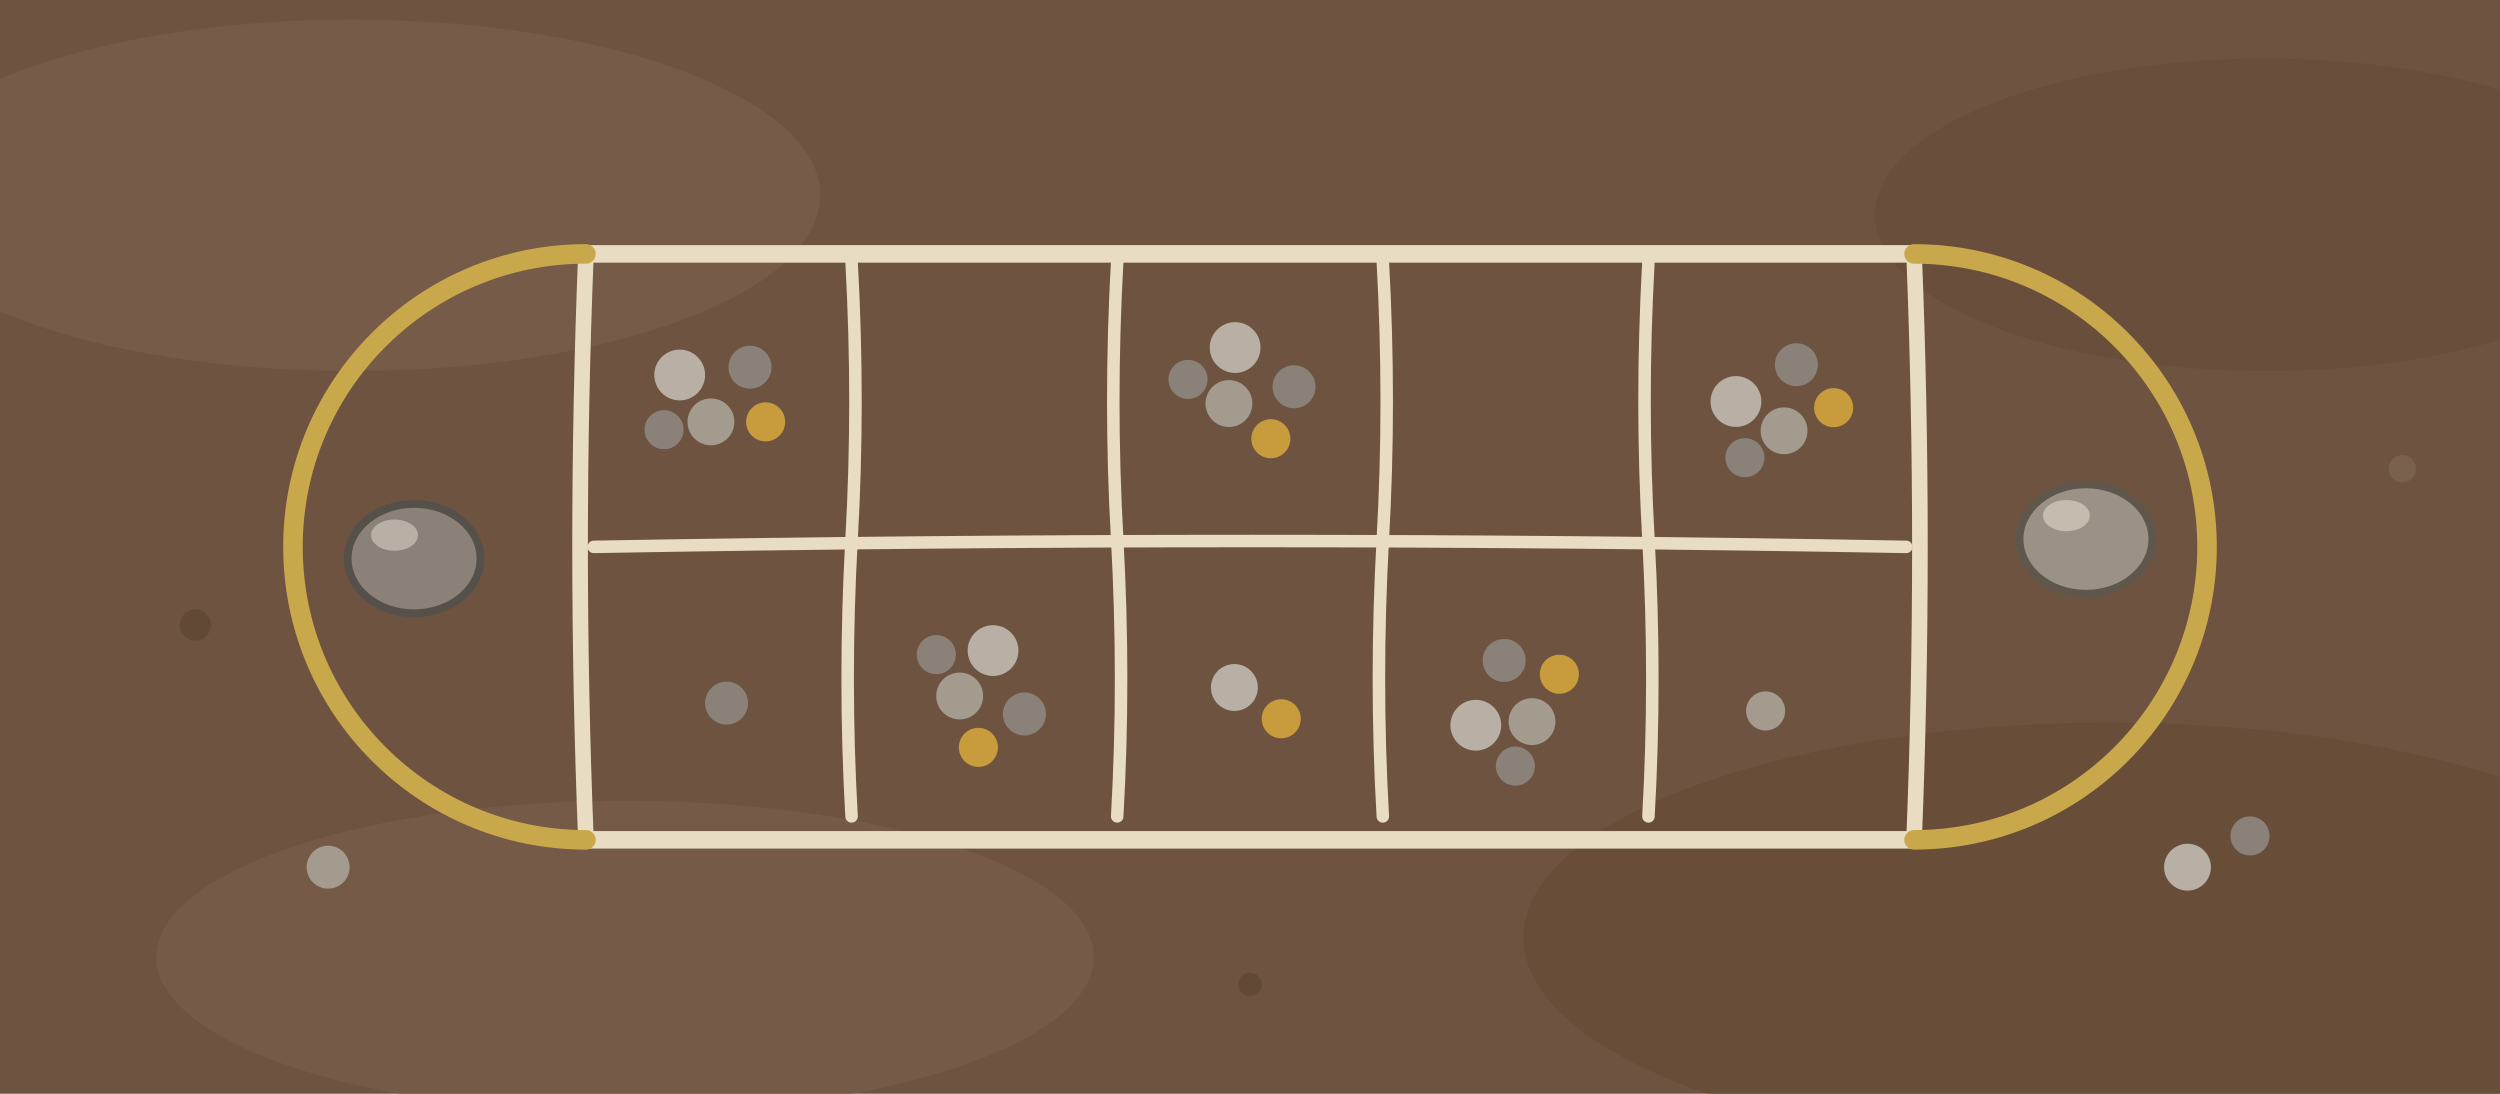
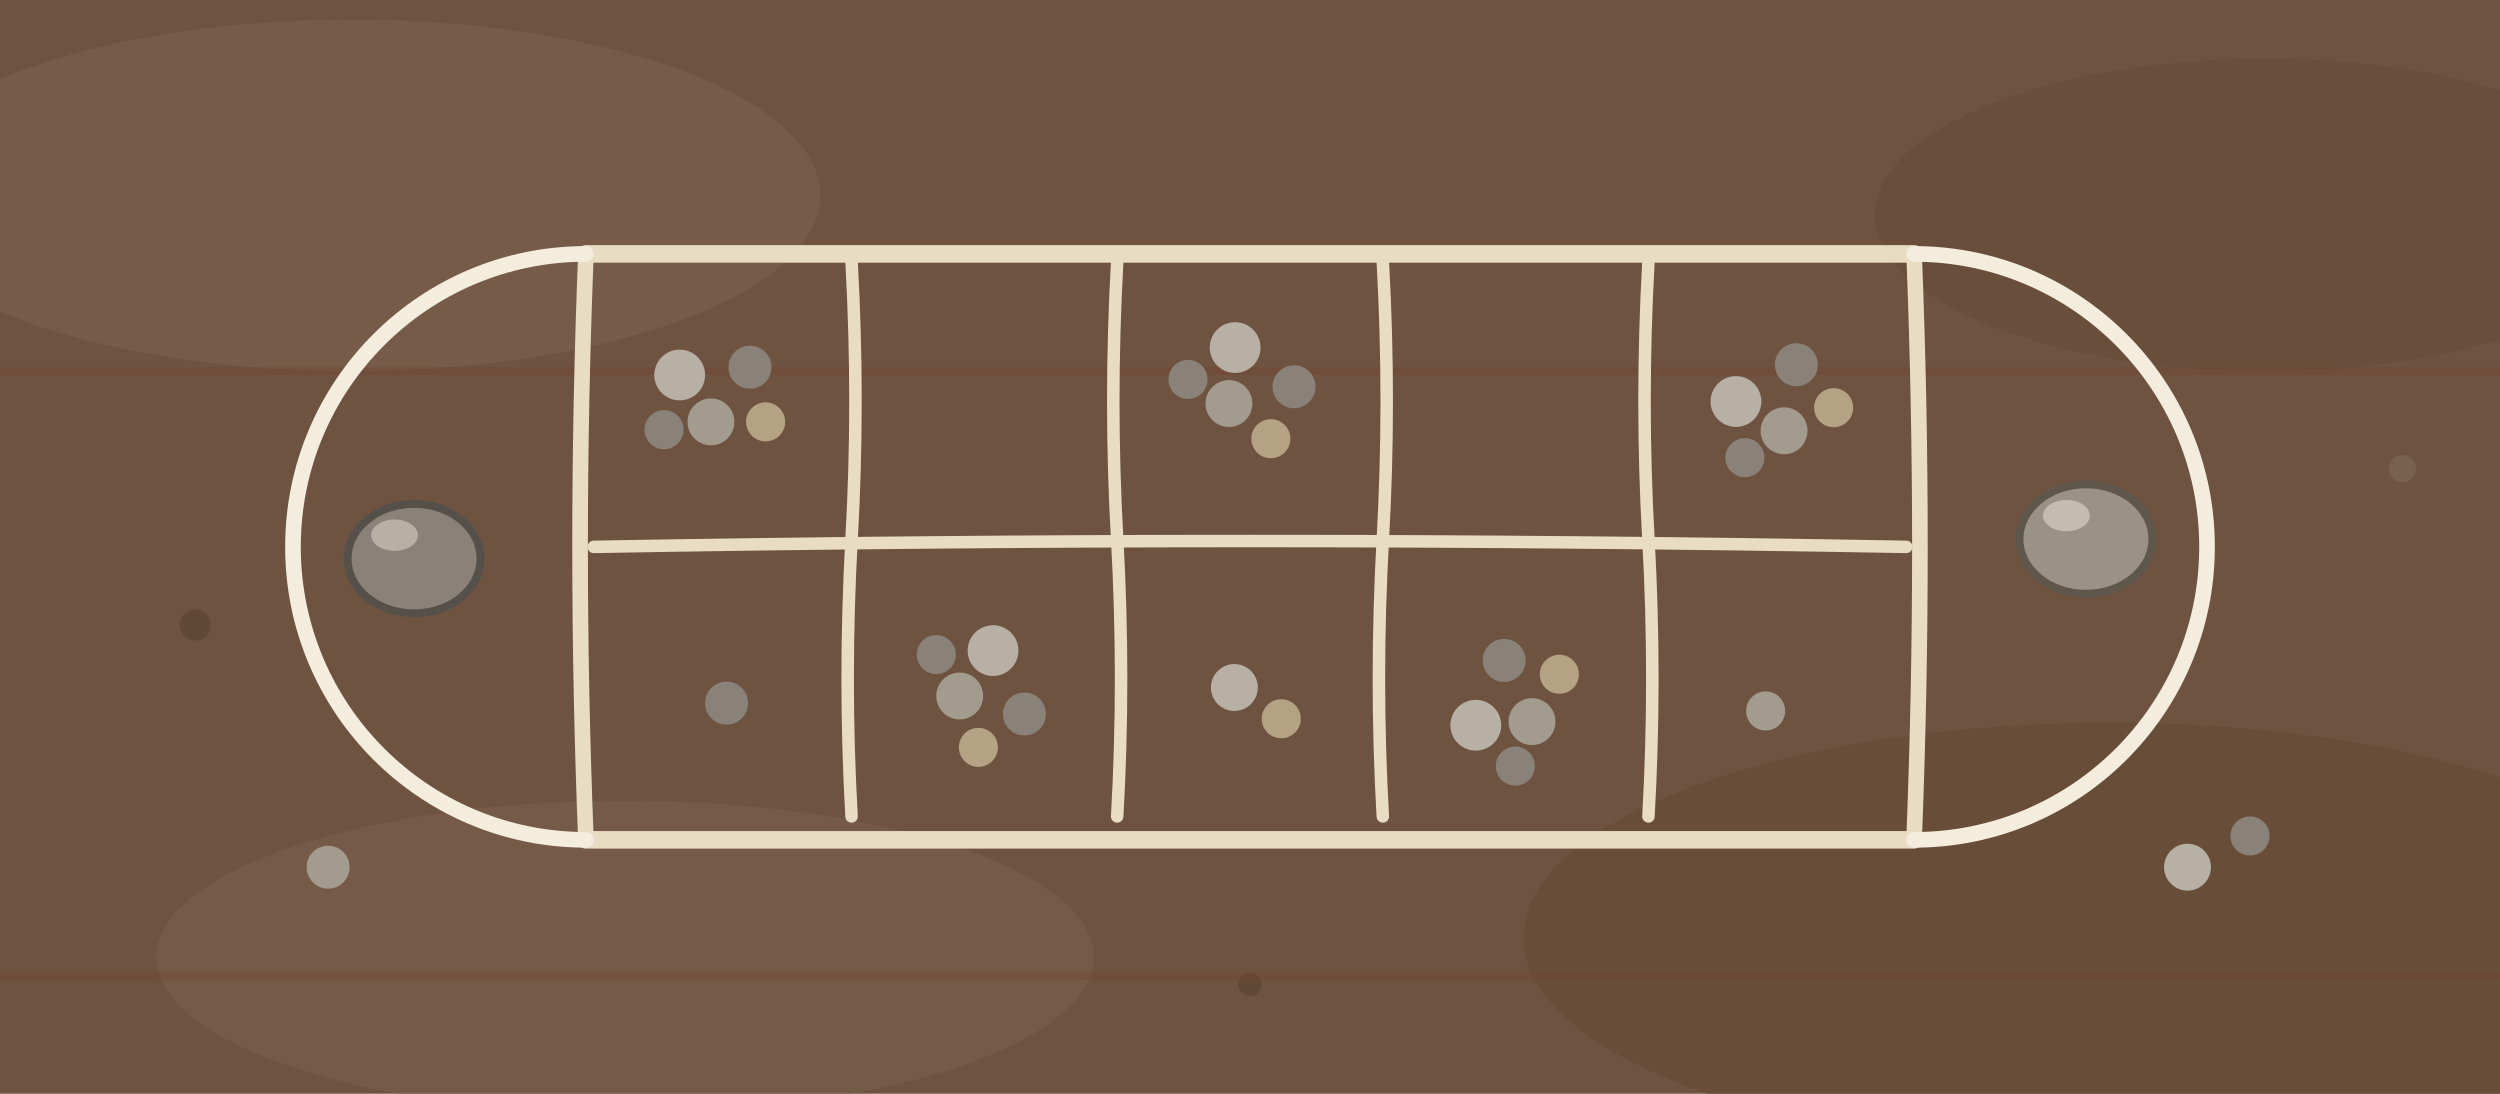
<svg xmlns="http://www.w3.org/2000/svg" viewBox="0 0 640 280">
  <defs>
    <g id="oqs">
      <circle cx="-10" cy="-6" r="6.5" fill="#b8b0a4" />
      <circle cx="8" cy="-8" r="5.5" fill="#8a8278" />
      <circle cx="-2" cy="6" r="6" fill="#a39b8e" />
-       <circle cx="12" cy="6" r="5" fill="#C89B3C" />
+       <circle cx="12" cy="6" r="5" fill="#B5A284" />
      <circle cx="-14" cy="8" r="5" fill="#8a8278" />
    </g>
  </defs>
  <rect width="640" height="280" fill="#6e5340" />
  <ellipse cx="90" cy="50" rx="120" ry="45" fill="#79604c" opacity=".6" />
  <ellipse cx="540" cy="240" rx="150" ry="55" fill="#634832" opacity=".55" />
  <ellipse cx="580" cy="55" rx="100" ry="40" fill="#634935" opacity=".5" />
  <ellipse cx="160" cy="245" rx="120" ry="40" fill="#7a614d" opacity=".5" />
  <circle cx="50" cy="160" r="4" fill="#5d4431" opacity=".7" />
  <circle cx="615" cy="120" r="3.5" fill="#7d6450" opacity=".8" />
  <circle cx="320" cy="252" r="3" fill="#5d4431" opacity=".7" />
+   <g stroke="#74432F" stroke-width="2" opacity=".35">
+     <path d="M0 95 H640" />
+     <path d="M0 250 H640" />
+   </g>
  <g stroke="#e8dcc2" fill="none" stroke-linecap="round">
    <path d="M150 65 H490" stroke-width="4.5" />
    <path d="M150 215 H490" stroke-width="4.5" />
    <path d="M150 65 q-3 75 0 150" stroke-width="4" />
    <path d="M490 65 q3 75 0 150" stroke-width="4" />
    <path d="M218 67 q2 36 0 71 q-2 36 0 71" stroke-width="3.2" />
    <path d="M286 67 q-2 36 0 71 q2 36 0 71" stroke-width="3.2" />
    <path d="M354 67 q2 36 0 71 q-2 36 0 71" stroke-width="3.2" />
    <path d="M422 67 q-2 36 0 71 q2 36 0 71" stroke-width="3.2" />
    <path d="M152 140 q169 -3 336 0" stroke-width="3.2" />
  </g>
-   <g stroke="#c9a84c" fill="none" stroke-width="5" stroke-linecap="round">
+   <g stroke="#F4EDDD" fill="none" stroke-width="4" stroke-linecap="round">
    <path d="M150 65 A75 75 0 0 0 150 215" />
    <path d="M490 65 A75 75 0 0 1 490 215" />
  </g>
  <ellipse cx="106" cy="143" rx="17" ry="14" fill="#8a8278" stroke="#55504a" stroke-width="2" />
  <ellipse cx="101" cy="137" rx="6" ry="4" fill="#b8b0a4" />
  <ellipse cx="534" cy="138" rx="17" ry="14" fill="#9a9286" stroke="#5f574c" stroke-width="2" />
  <ellipse cx="529" cy="132" rx="6" ry="4" fill="#c4bcae" />
  <use href="#oqs" x="184" y="102" />
  <use href="#oqs" x="320" y="100" transform="rotate(40 320 100)" />
  <use href="#oqs" x="456" y="104" transform="rotate(-25 456 104)" />
  <use href="#oqs" x="252" y="178" transform="rotate(70 252 178)" />
  <use href="#oqs" x="388" y="180" transform="rotate(-60 388 180)" />
  <circle cx="316" cy="176" r="6" fill="#b8b0a4" />
-   <circle cx="328" cy="184" r="5" fill="#C89B3C" />
+   <circle cx="328" cy="184" r="5" fill="#B5A284" />
  <circle cx="186" cy="180" r="5.5" fill="#8a8278" />
  <circle cx="452" cy="182" r="5" fill="#a39b8e" />
  <circle cx="560" cy="222" r="6" fill="#b8b0a4" />
  <circle cx="576" cy="214" r="5" fill="#8a8278" />
  <circle cx="84" cy="222" r="5.5" fill="#a39b8e" />
</svg>
